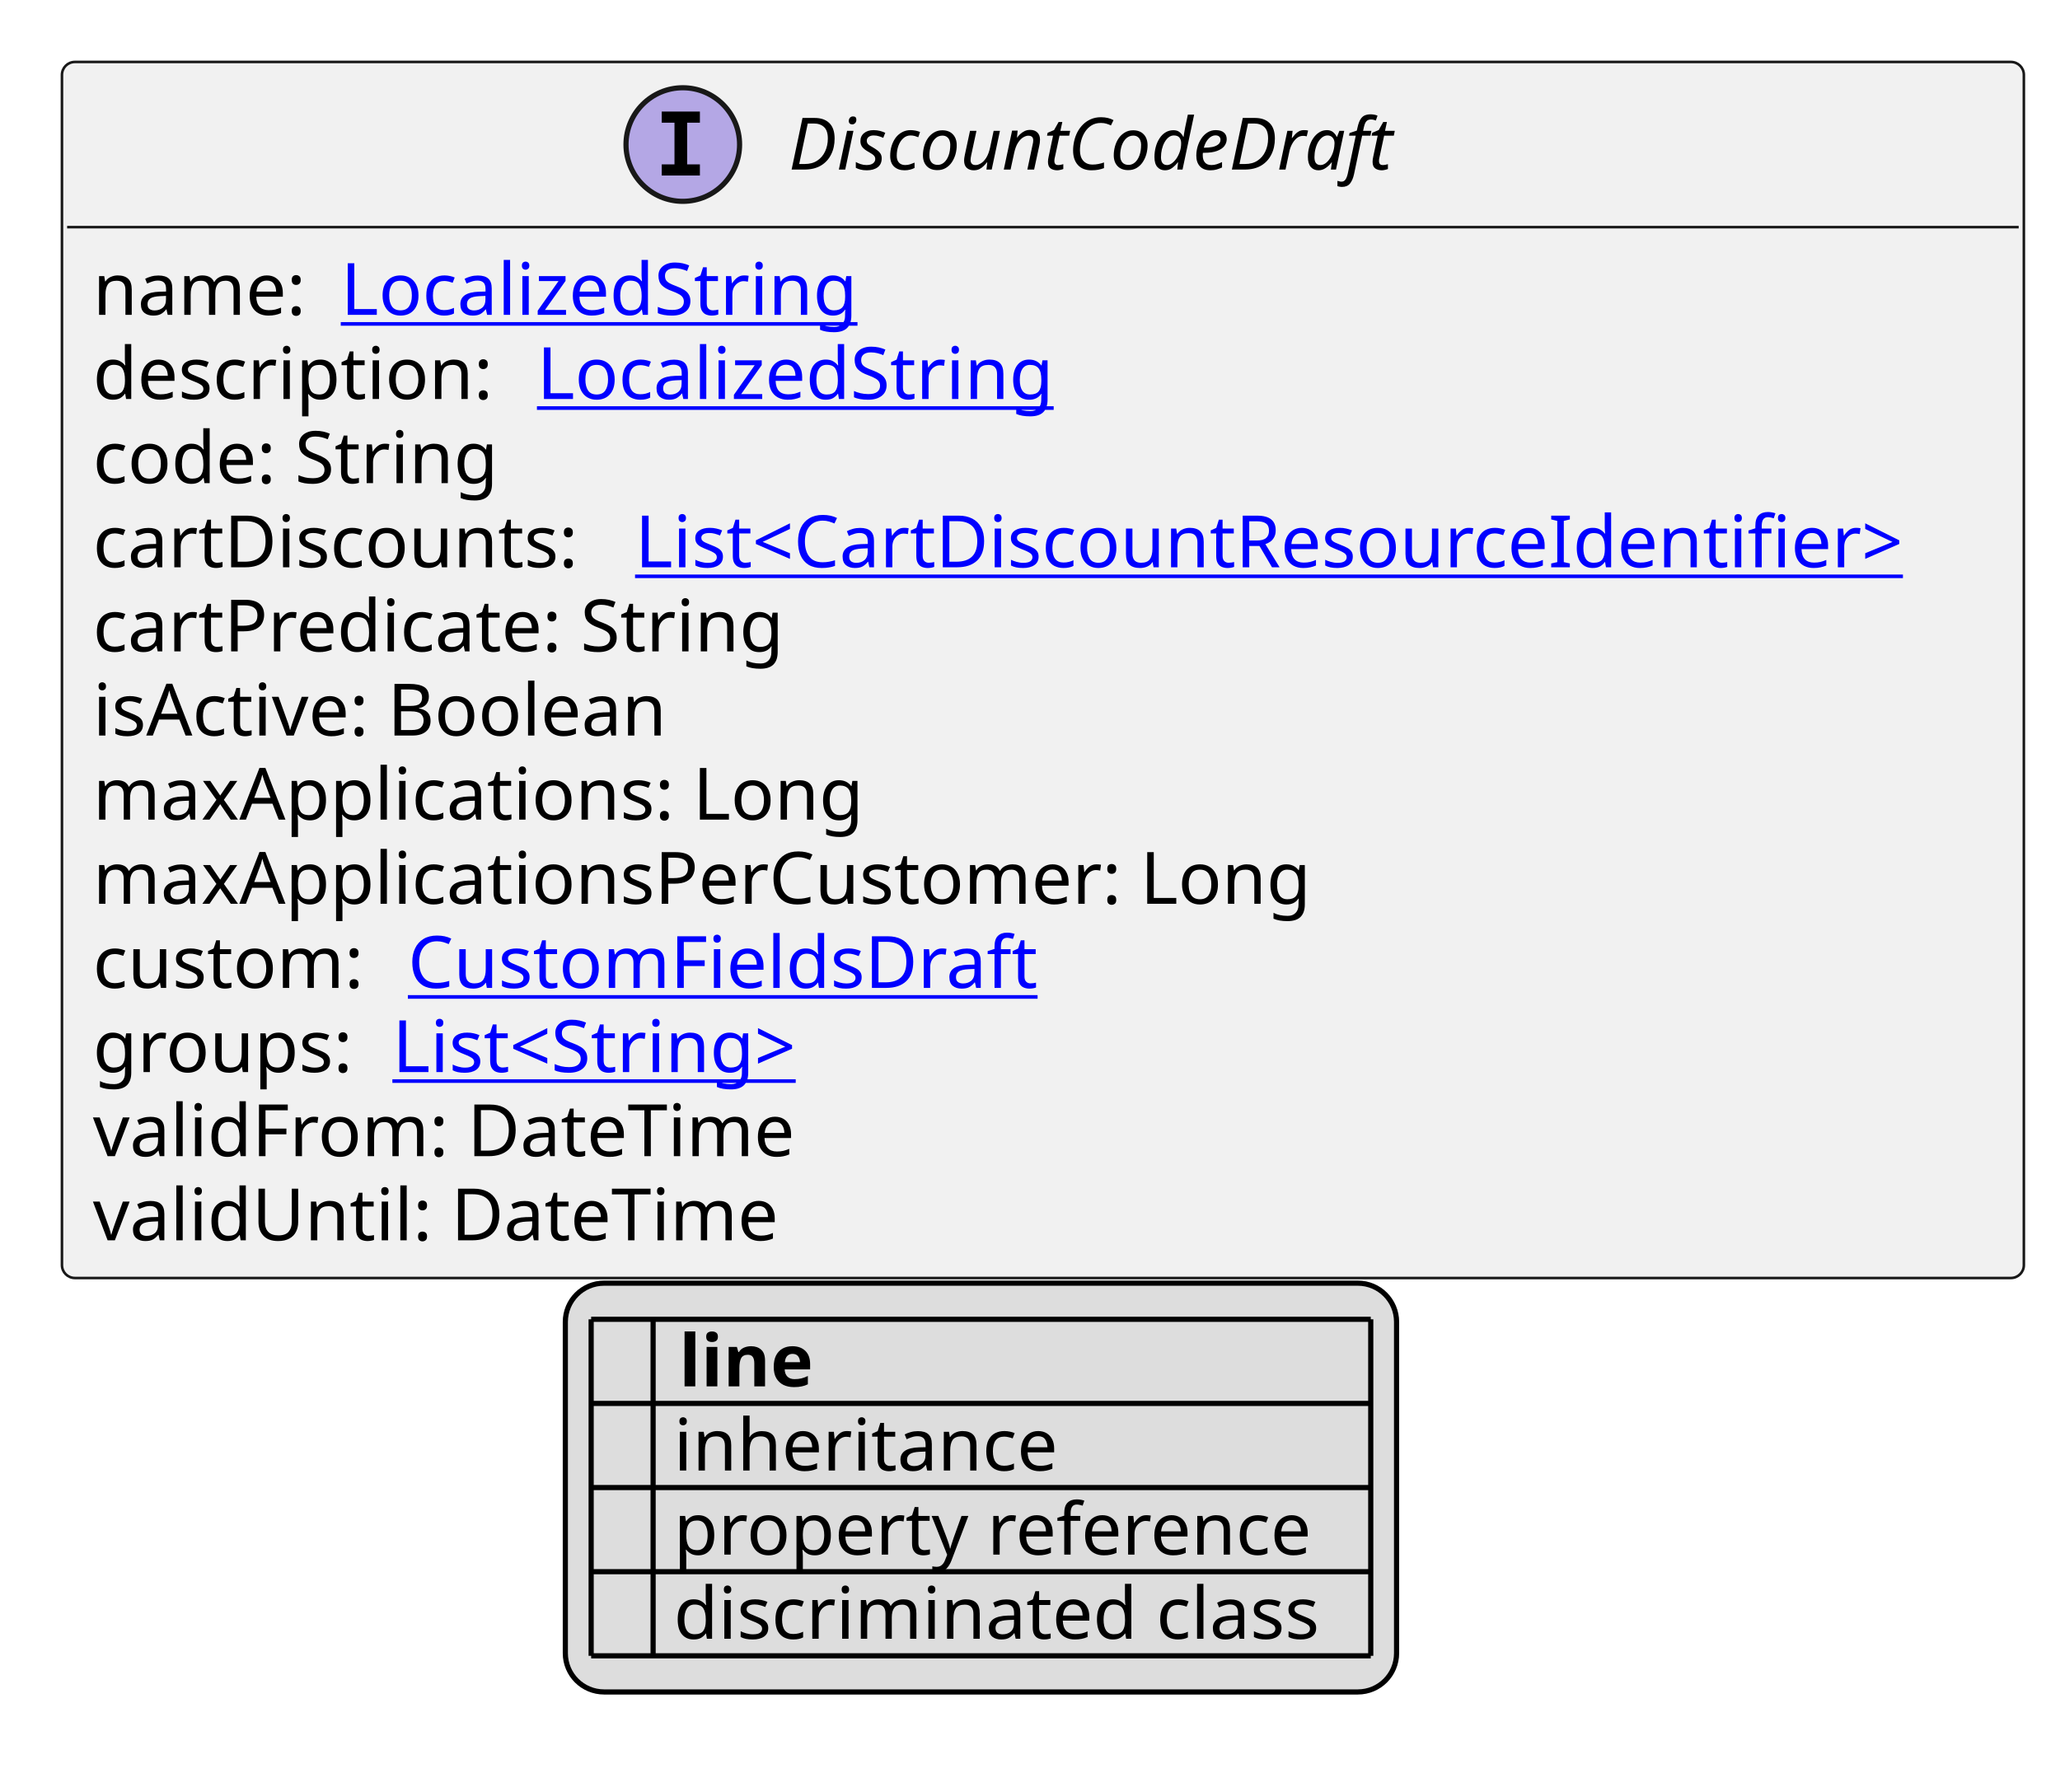
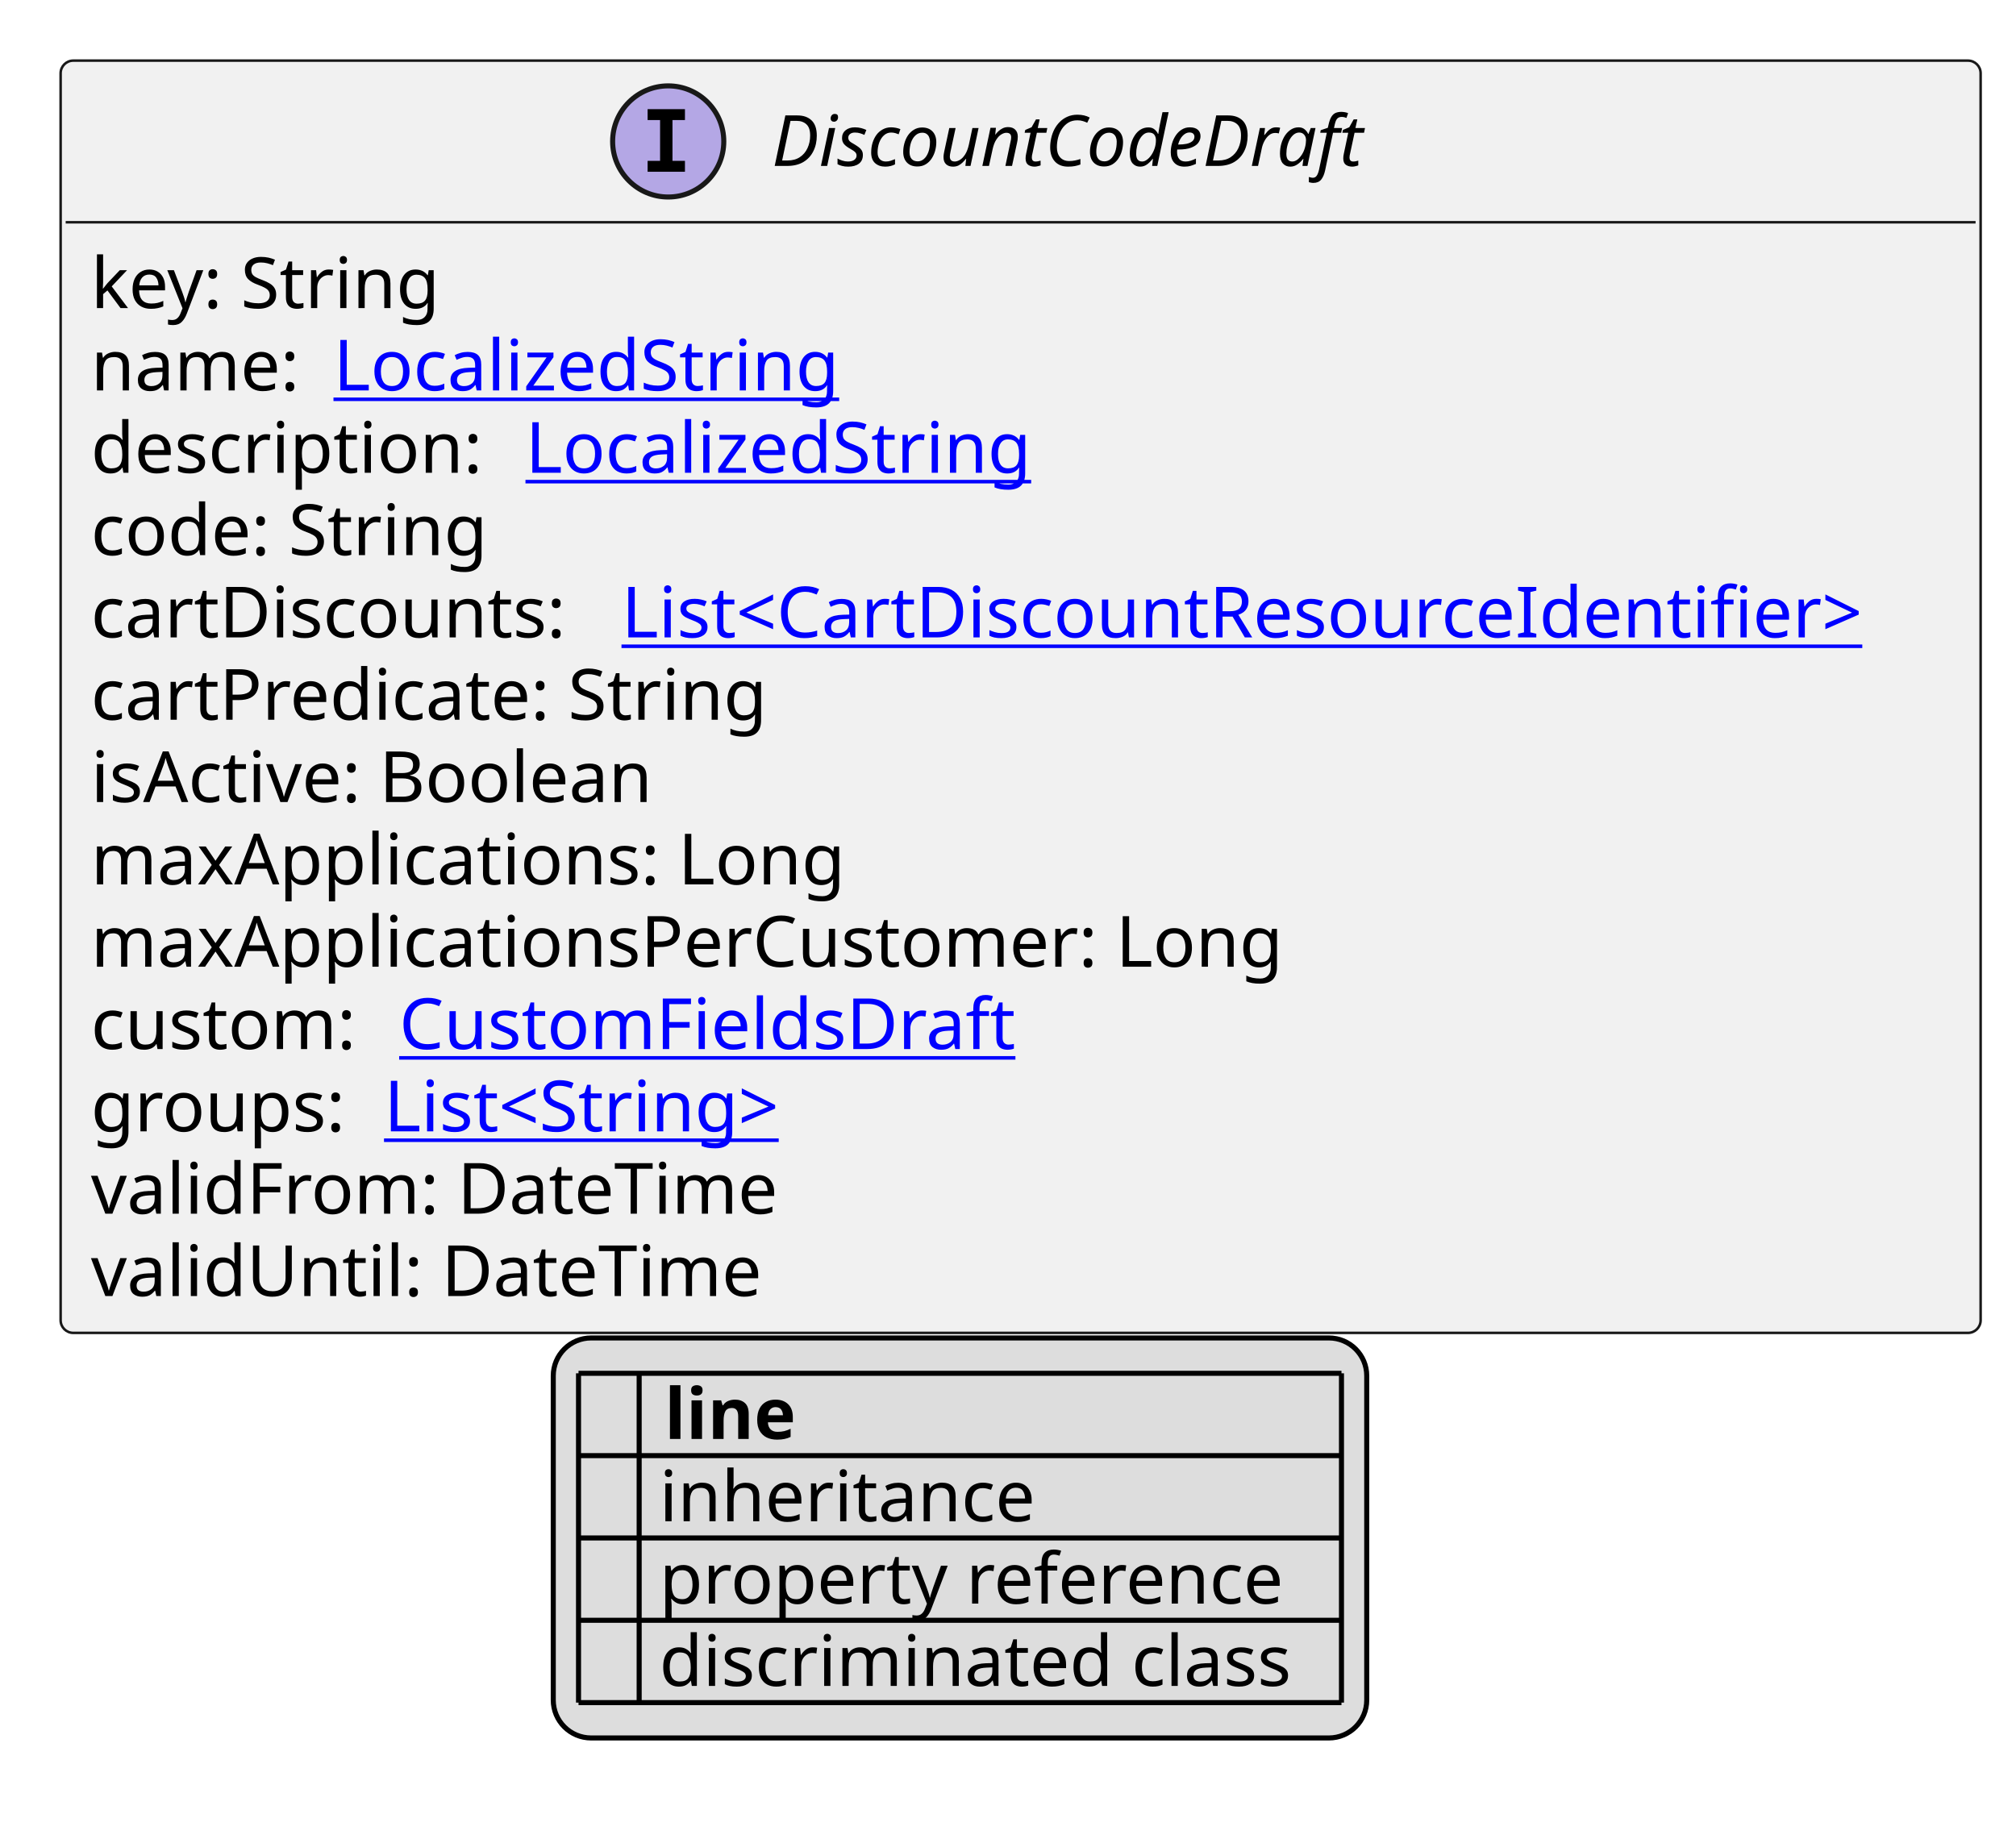
- <svg xmlns="http://www.w3.org/2000/svg" xmlns:xlink="http://www.w3.org/1999/xlink" contentStyleType="text/css" height="347px" preserveAspectRatio="none" style="width:399px;height:347px;background:#FFFFFF;" version="1.1" viewBox="0 0 399 347" width="399px" zoomAndPan="magnify">
+ <svg xmlns="http://www.w3.org/2000/svg" xmlns:xlink="http://www.w3.org/1999/xlink" contentStyleType="text/css" height="364px" preserveAspectRatio="none" style="width:399px;height:364px;background:#FFFFFF;" version="1.1" viewBox="0 0 399 364" width="399px" zoomAndPan="magnify">
  <defs>
-     <filter height="1" id="bmnb5wkklg52z0" width="1" x="0" y="0">
+     <filter height="1" id="bvnfwcoxgw0ee0" width="1" x="0" y="0">
      <feFlood flood-color="#000000" result="flood" />
      <feComposite in="SourceGraphic" in2="flood" operator="over" />
    </filter>
-     <filter height="1" id="bmnb5wkklg52z1" width="1" x="0" y="0">
+     <filter height="1" id="bvnfwcoxgw0ee1" width="1" x="0" y="0">
      <feFlood flood-color="#008000" result="flood" />
      <feComposite in="SourceGraphic" in2="flood" operator="over" />
    </filter>
-     <filter height="1" id="bmnb5wkklg52z2" width="1" x="0" y="0">
+     <filter height="1" id="bvnfwcoxgw0ee2" width="1" x="0" y="0">
      <feFlood flood-color="#0000FF" result="flood" />
      <feComposite in="SourceGraphic" in2="flood" operator="over" />
    </filter>
  </defs>
  <g>
    <a href="DiscountCodeDraft.svg" target="_top" title="DiscountCodeDraft.svg" xlink:actuate="onRequest" xlink:href="DiscountCodeDraft.svg" xlink:show="new" xlink:title="DiscountCodeDraft.svg" xlink:type="simple">
      <g id="elem_DiscountCodeDraft">
-         <rect codeLine="10" fill="#F1F1F1" height="235.562" id="DiscountCodeDraft" rx="2.5" ry="2.5" style="stroke:#181818;stroke-width:0.5;" width="380" x="12" y="12" />
+         <rect codeLine="10" fill="#F1F1F1" height="251.859" id="DiscountCodeDraft" rx="2.5" ry="2.5" style="stroke:#181818;stroke-width:0.5;" width="380" x="12" y="12" />
        <ellipse cx="132.25" cy="28" fill="#B4A7E5" rx="11" ry="11" style="stroke:#181818;stroke-width:1.0;" />
        <path d="M128.172,23.766 L128.172,21.609 L135.562,21.609 L135.562,23.766 L133.094,23.766 L133.094,31.844 L135.562,31.844 L135.562,34 L128.172,34 L128.172,31.844 L130.641,31.844 L130.641,23.766 L128.172,23.766 Z " fill="#000000" />
        <text fill="#000000" font-family="sans-serif" font-size="14" font-style="italic" lengthAdjust="spacing" textLength="131" x="152.75" y="32.847">DiscountCodeDraft</text>
        <line style="stroke:#181818;stroke-width:0.5;" x1="13" x2="391" y1="44" y2="44" />
-         <text fill="#000000" font-family="sans-serif" font-size="14" lengthAdjust="spacing" textLength="44" x="18" y="60.995">name:</text>
+         <text fill="#000000" font-family="sans-serif" font-size="14" lengthAdjust="spacing" textLength="73" x="18" y="60.995">key: String</text>
+         <text fill="#000000" font-family="sans-serif" font-size="14" lengthAdjust="spacing" textLength="44" x="18" y="77.292">name:</text>
        <a href="LocalizedString.svg" target="_top" title="LocalizedString.svg" xlink:actuate="onRequest" xlink:href="LocalizedString.svg" xlink:show="new" xlink:title="LocalizedString.svg" xlink:type="simple">
-           <text fill="#0000FF" font-family="sans-serif" font-size="14" lengthAdjust="spacing" text-decoration="underline" textLength="104" x="66" y="60.995">LocalizedString</text>
+           <text fill="#0000FF" font-family="sans-serif" font-size="14" lengthAdjust="spacing" text-decoration="underline" textLength="104" x="66" y="77.292">LocalizedString</text>
        </a>
-         <text fill="#000000" font-family="sans-serif" font-size="14" lengthAdjust="spacing" textLength="82" x="18" y="77.292">description:</text>
+         <text fill="#000000" font-family="sans-serif" font-size="14" lengthAdjust="spacing" textLength="82" x="18" y="93.589">description:</text>
        <a href="LocalizedString.svg" target="_top" title="LocalizedString.svg" xlink:actuate="onRequest" xlink:href="LocalizedString.svg" xlink:show="new" xlink:title="LocalizedString.svg" xlink:type="simple">
-           <text fill="#0000FF" font-family="sans-serif" font-size="14" lengthAdjust="spacing" text-decoration="underline" textLength="104" x="104" y="77.292">LocalizedString</text>
+           <text fill="#0000FF" font-family="sans-serif" font-size="14" lengthAdjust="spacing" text-decoration="underline" textLength="104" x="104" y="93.589">LocalizedString</text>
        </a>
-         <text fill="#000000" font-family="sans-serif" font-size="14" lengthAdjust="spacing" textLength="84" x="18" y="93.589">code: String</text>
-         <text fill="#000000" font-family="sans-serif" font-size="14" lengthAdjust="spacing" textLength="101" x="18" y="109.886">cartDiscounts:</text>
+         <text fill="#000000" font-family="sans-serif" font-size="14" lengthAdjust="spacing" textLength="84" x="18" y="109.886">code: String</text>
+         <text fill="#000000" font-family="sans-serif" font-size="14" lengthAdjust="spacing" textLength="101" x="18" y="126.183">cartDiscounts:</text>
        <a href="CartDiscountResourceIdentifier.svg" target="_top" title="CartDiscountResourceIdentifier.svg" xlink:actuate="onRequest" xlink:href="CartDiscountResourceIdentifier.svg" xlink:show="new" xlink:title="CartDiscountResourceIdentifier.svg" xlink:type="simple">
-           <text fill="#0000FF" font-family="sans-serif" font-size="14" lengthAdjust="spacing" text-decoration="underline" textLength="263" x="123" y="109.886">List&lt;CartDiscountResourceIdentifier&gt;</text>
+           <text fill="#0000FF" font-family="sans-serif" font-size="14" lengthAdjust="spacing" text-decoration="underline" textLength="263" x="123" y="126.183">List&lt;CartDiscountResourceIdentifier&gt;</text>
        </a>
-         <text fill="#000000" font-family="sans-serif" font-size="14" lengthAdjust="spacing" textLength="140" x="18" y="126.183">cartPredicate: String</text>
-         <text fill="#000000" font-family="sans-serif" font-size="14" lengthAdjust="spacing" textLength="118" x="18" y="142.48">isActive: Boolean</text>
-         <text fill="#000000" font-family="sans-serif" font-size="14" lengthAdjust="spacing" textLength="154" x="18" y="158.776">maxApplications: Long</text>
-         <text fill="#000000" font-family="sans-serif" font-size="14" lengthAdjust="spacing" textLength="245" x="18" y="175.073">maxApplicationsPerCustomer: Long</text>
-         <text fill="#000000" font-family="sans-serif" font-size="14" lengthAdjust="spacing" textLength="57" x="18" y="191.37">custom:</text>
+         <text fill="#000000" font-family="sans-serif" font-size="14" lengthAdjust="spacing" textLength="140" x="18" y="142.48">cartPredicate: String</text>
+         <text fill="#000000" font-family="sans-serif" font-size="14" lengthAdjust="spacing" textLength="118" x="18" y="158.776">isActive: Boolean</text>
+         <text fill="#000000" font-family="sans-serif" font-size="14" lengthAdjust="spacing" textLength="154" x="18" y="175.073">maxApplications: Long</text>
+         <text fill="#000000" font-family="sans-serif" font-size="14" lengthAdjust="spacing" textLength="245" x="18" y="191.37">maxApplicationsPerCustomer: Long</text>
+         <text fill="#000000" font-family="sans-serif" font-size="14" lengthAdjust="spacing" textLength="57" x="18" y="207.667">custom:</text>
        <a href="CustomFieldsDraft.svg" target="_top" title="CustomFieldsDraft.svg" xlink:actuate="onRequest" xlink:href="CustomFieldsDraft.svg" xlink:show="new" xlink:title="CustomFieldsDraft.svg" xlink:type="simple">
-           <text fill="#0000FF" font-family="sans-serif" font-size="14" lengthAdjust="spacing" text-decoration="underline" textLength="127" x="79" y="191.37">CustomFieldsDraft</text>
+           <text fill="#0000FF" font-family="sans-serif" font-size="14" lengthAdjust="spacing" text-decoration="underline" textLength="127" x="79" y="207.667">CustomFieldsDraft</text>
        </a>
-         <text fill="#000000" font-family="sans-serif" font-size="14" lengthAdjust="spacing" textLength="54" x="18" y="207.667">groups:</text>
+         <text fill="#000000" font-family="sans-serif" font-size="14" lengthAdjust="spacing" textLength="54" x="18" y="223.964">groups:</text>
        <a href="String.svg" target="_top" title="String.svg" xlink:actuate="onRequest" xlink:href="String.svg" xlink:show="new" xlink:title="String.svg" xlink:type="simple">
-           <text fill="#0000FF" font-family="sans-serif" font-size="14" lengthAdjust="spacing" text-decoration="underline" textLength="87" x="76" y="207.667">List&lt;String&gt;</text>
+           <text fill="#0000FF" font-family="sans-serif" font-size="14" lengthAdjust="spacing" text-decoration="underline" textLength="87" x="76" y="223.964">List&lt;String&gt;</text>
        </a>
-         <text fill="#000000" font-family="sans-serif" font-size="14" lengthAdjust="spacing" textLength="141" x="18" y="223.964">validFrom: DateTime</text>
-         <text fill="#000000" font-family="sans-serif" font-size="14" lengthAdjust="spacing" textLength="136" x="18" y="240.261">validUntil: DateTime</text>
+         <text fill="#000000" font-family="sans-serif" font-size="14" lengthAdjust="spacing" textLength="141" x="18" y="240.261">validFrom: DateTime</text>
+         <text fill="#000000" font-family="sans-serif" font-size="14" lengthAdjust="spacing" textLength="136" x="18" y="256.558">validUntil: DateTime</text>
      </g>
    </a>
-     <rect fill="#DDDDDD" height="79.188" id="_legend" rx="7.5" ry="7.5" style="stroke:#000000;stroke-width:1.0;" width="161" x="109.5" y="248.562" />
-     <text fill="#000000" font-family="sans-serif" font-size="14" font-weight="bold" lengthAdjust="spacing" textLength="5" x="114.5" y="268.558"> </text>
-     <text fill="#000000" font-family="sans-serif" font-size="14" font-weight="bold" lengthAdjust="spacing" textLength="28" x="131.5" y="268.558">line</text>
-     <text fill="#000000" filter="url(#bmnb5wkklg52z0)" font-family="sans-serif" font-size="14" lengthAdjust="spacing" textLength="12" x="114.5" y="284.854">   </text>
-     <text fill="#000000" font-family="sans-serif" font-size="14" lengthAdjust="spacing" textLength="77" x="130.5" y="284.854">inheritance</text>
-     <text fill="#000000" filter="url(#bmnb5wkklg52z1)" font-family="sans-serif" font-size="14" lengthAdjust="spacing" textLength="12" x="114.5" y="301.151">   </text>
-     <text fill="#000000" font-family="sans-serif" font-size="14" lengthAdjust="spacing" textLength="129" x="130.5" y="301.151">property reference</text>
-     <text fill="#000000" filter="url(#bmnb5wkklg52z2)" font-family="sans-serif" font-size="14" lengthAdjust="spacing" textLength="12" x="114.5" y="317.448">   </text>
-     <text fill="#000000" font-family="sans-serif" font-size="14" lengthAdjust="spacing" textLength="131" x="130.5" y="317.448">discriminated class</text>
-     <line style="stroke:#000000;stroke-width:1.0;" x1="114.5" x2="265.5" y1="255.562" y2="255.562" />
+     <rect fill="#DDDDDD" height="79.188" id="_legend" rx="7.5" ry="7.5" style="stroke:#000000;stroke-width:1.0;" width="161" x="109.5" y="264.859" />
+     <text fill="#000000" font-family="sans-serif" font-size="14" font-weight="bold" lengthAdjust="spacing" textLength="5" x="114.5" y="284.854"> </text>
+     <text fill="#000000" font-family="sans-serif" font-size="14" font-weight="bold" lengthAdjust="spacing" textLength="28" x="131.5" y="284.854">line</text>
+     <text fill="#000000" filter="url(#bvnfwcoxgw0ee0)" font-family="sans-serif" font-size="14" lengthAdjust="spacing" textLength="12" x="114.5" y="301.151">   </text>
+     <text fill="#000000" font-family="sans-serif" font-size="14" lengthAdjust="spacing" textLength="77" x="130.5" y="301.151">inheritance</text>
+     <text fill="#000000" filter="url(#bvnfwcoxgw0ee1)" font-family="sans-serif" font-size="14" lengthAdjust="spacing" textLength="12" x="114.5" y="317.448">   </text>
+     <text fill="#000000" font-family="sans-serif" font-size="14" lengthAdjust="spacing" textLength="129" x="130.5" y="317.448">property reference</text>
+     <text fill="#000000" filter="url(#bvnfwcoxgw0ee2)" font-family="sans-serif" font-size="14" lengthAdjust="spacing" textLength="12" x="114.5" y="333.745">   </text>
+     <text fill="#000000" font-family="sans-serif" font-size="14" lengthAdjust="spacing" textLength="131" x="130.5" y="333.745">discriminated class</text>
    <line style="stroke:#000000;stroke-width:1.0;" x1="114.5" x2="265.5" y1="271.859" y2="271.859" />
    <line style="stroke:#000000;stroke-width:1.0;" x1="114.5" x2="265.5" y1="288.156" y2="288.156" />
    <line style="stroke:#000000;stroke-width:1.0;" x1="114.5" x2="265.5" y1="304.453" y2="304.453" />
    <line style="stroke:#000000;stroke-width:1.0;" x1="114.5" x2="265.5" y1="320.75" y2="320.75" />
-     <line style="stroke:#000000;stroke-width:1.0;" x1="114.5" x2="114.5" y1="255.562" y2="320.75" />
-     <line style="stroke:#000000;stroke-width:1.0;" x1="126.5" x2="126.5" y1="255.562" y2="320.75" />
-     <line style="stroke:#000000;stroke-width:1.0;" x1="265.5" x2="265.5" y1="255.562" y2="320.75" />
+     <line style="stroke:#000000;stroke-width:1.0;" x1="114.5" x2="265.5" y1="337.047" y2="337.047" />
+     <line style="stroke:#000000;stroke-width:1.0;" x1="114.5" x2="114.5" y1="271.859" y2="337.047" />
+     <line style="stroke:#000000;stroke-width:1.0;" x1="126.5" x2="126.5" y1="271.859" y2="337.047" />
+     <line style="stroke:#000000;stroke-width:1.0;" x1="265.5" x2="265.5" y1="271.859" y2="337.047" />
  </g>
</svg>
